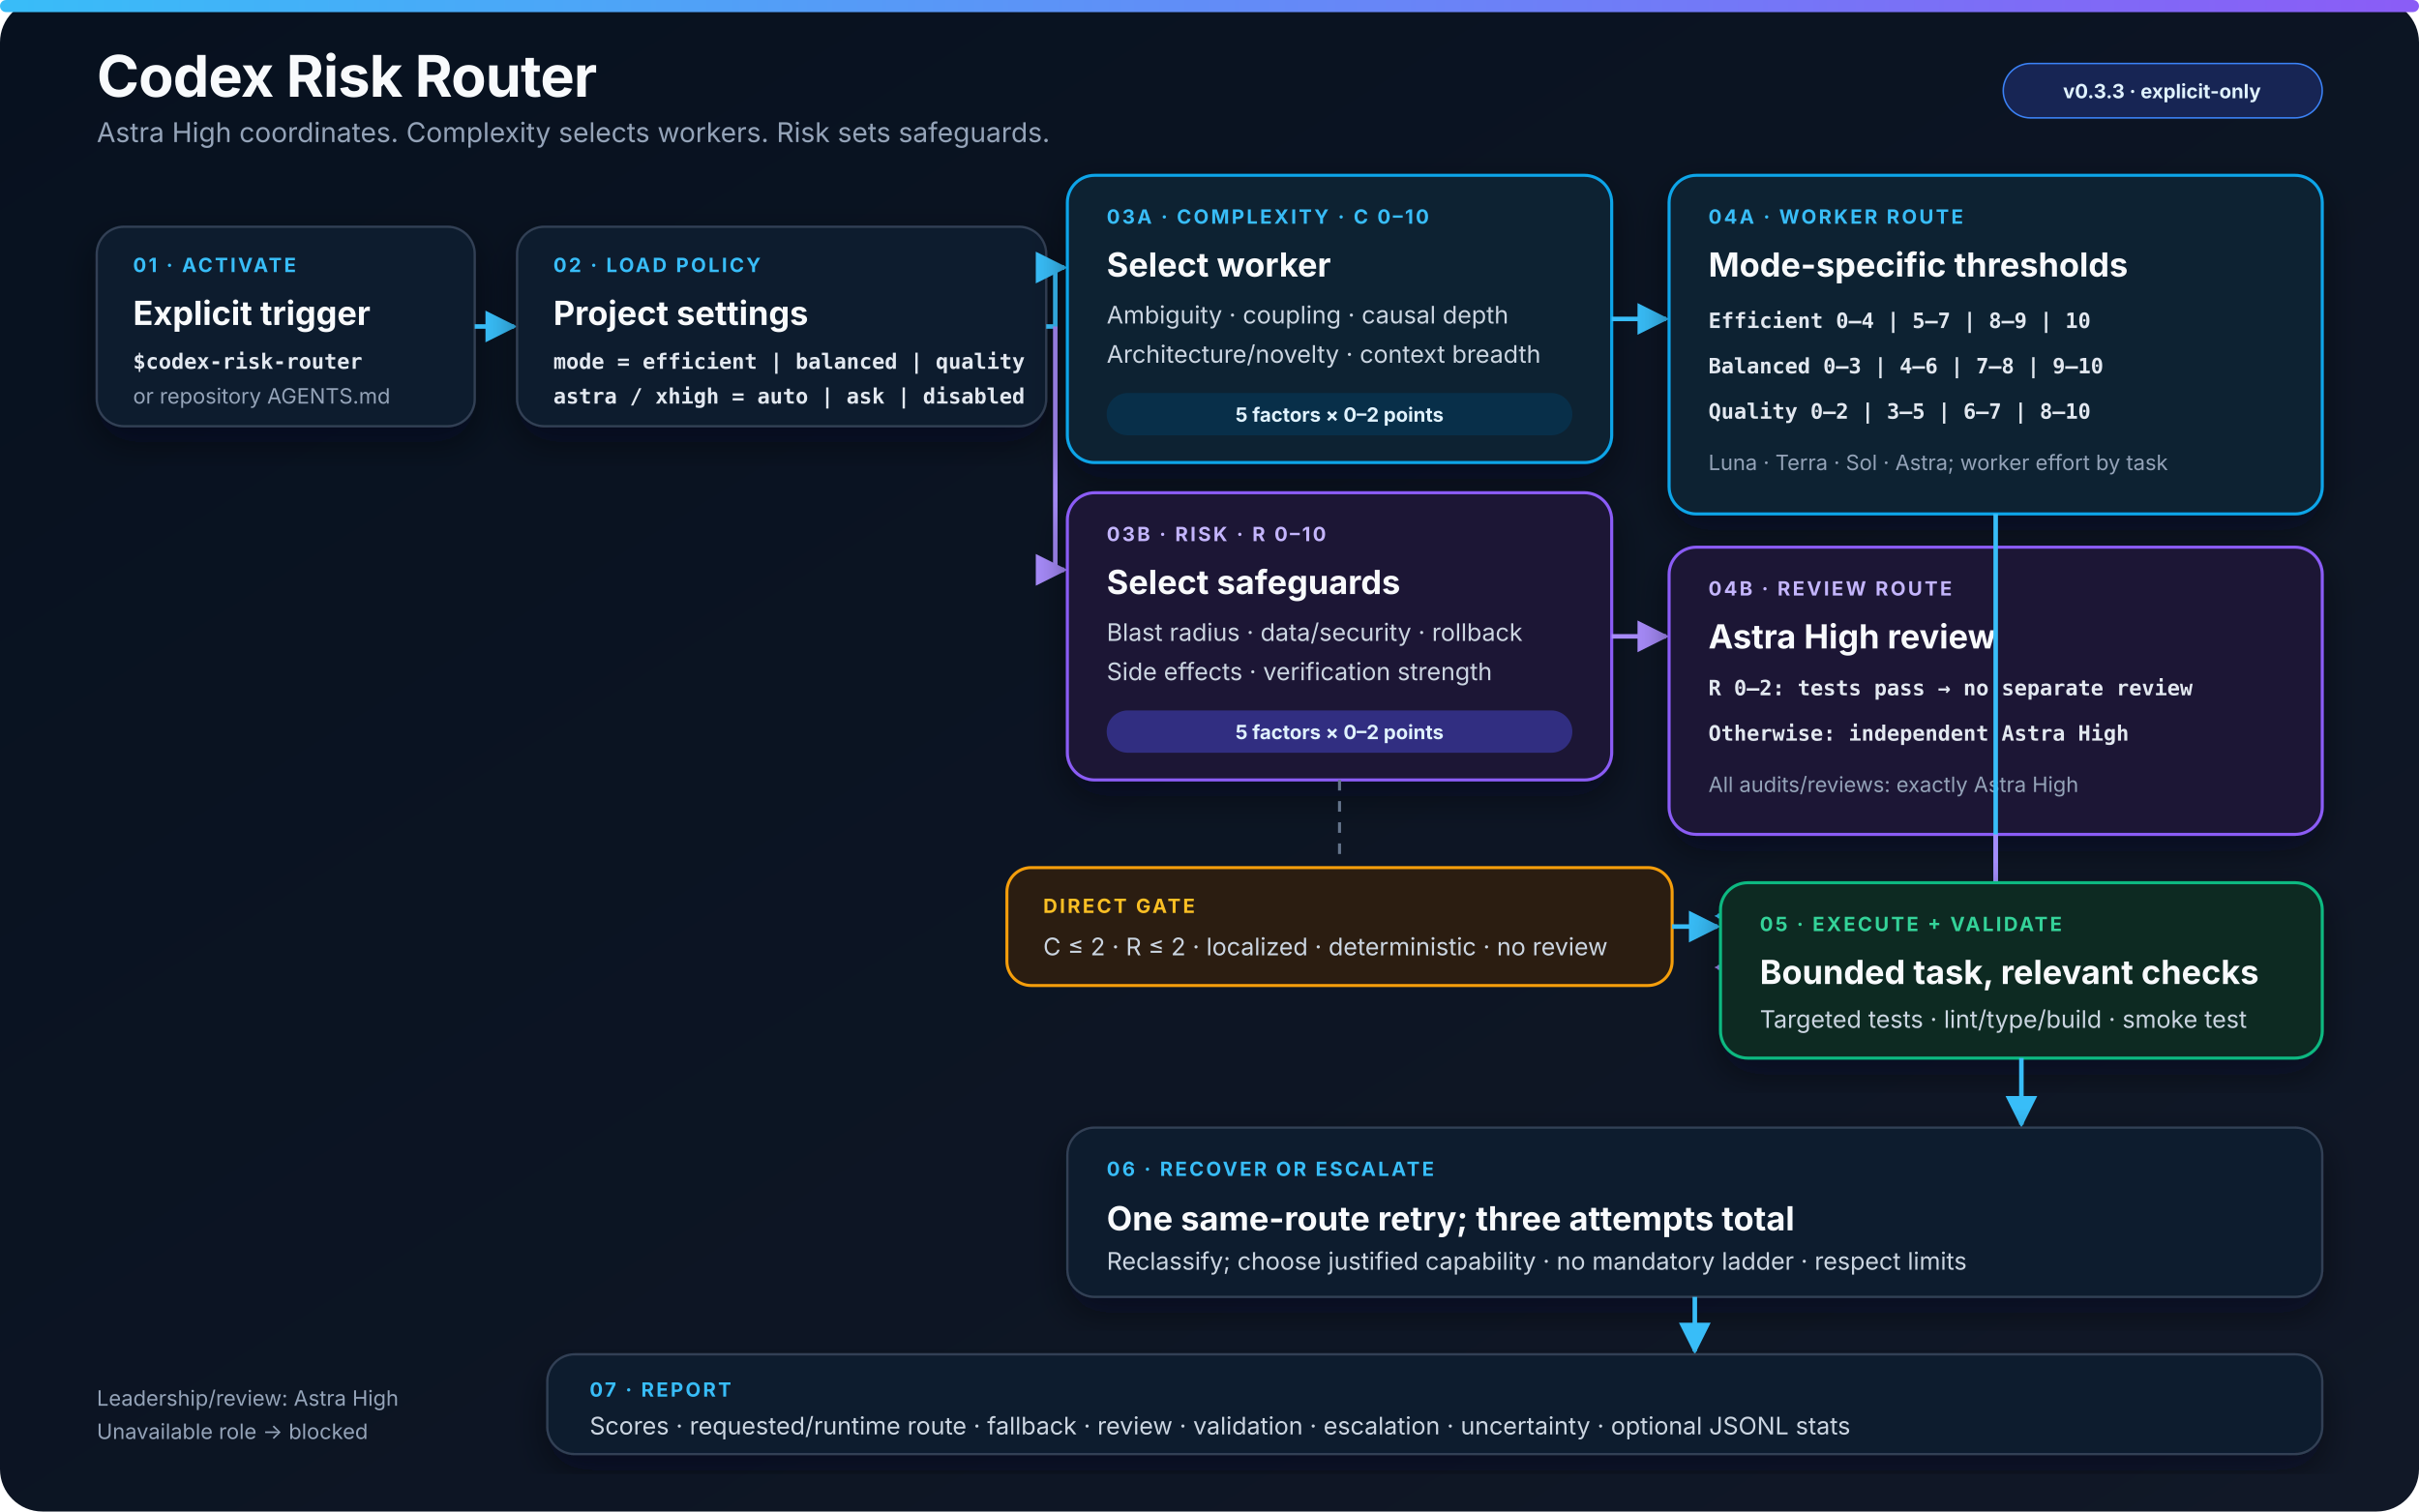
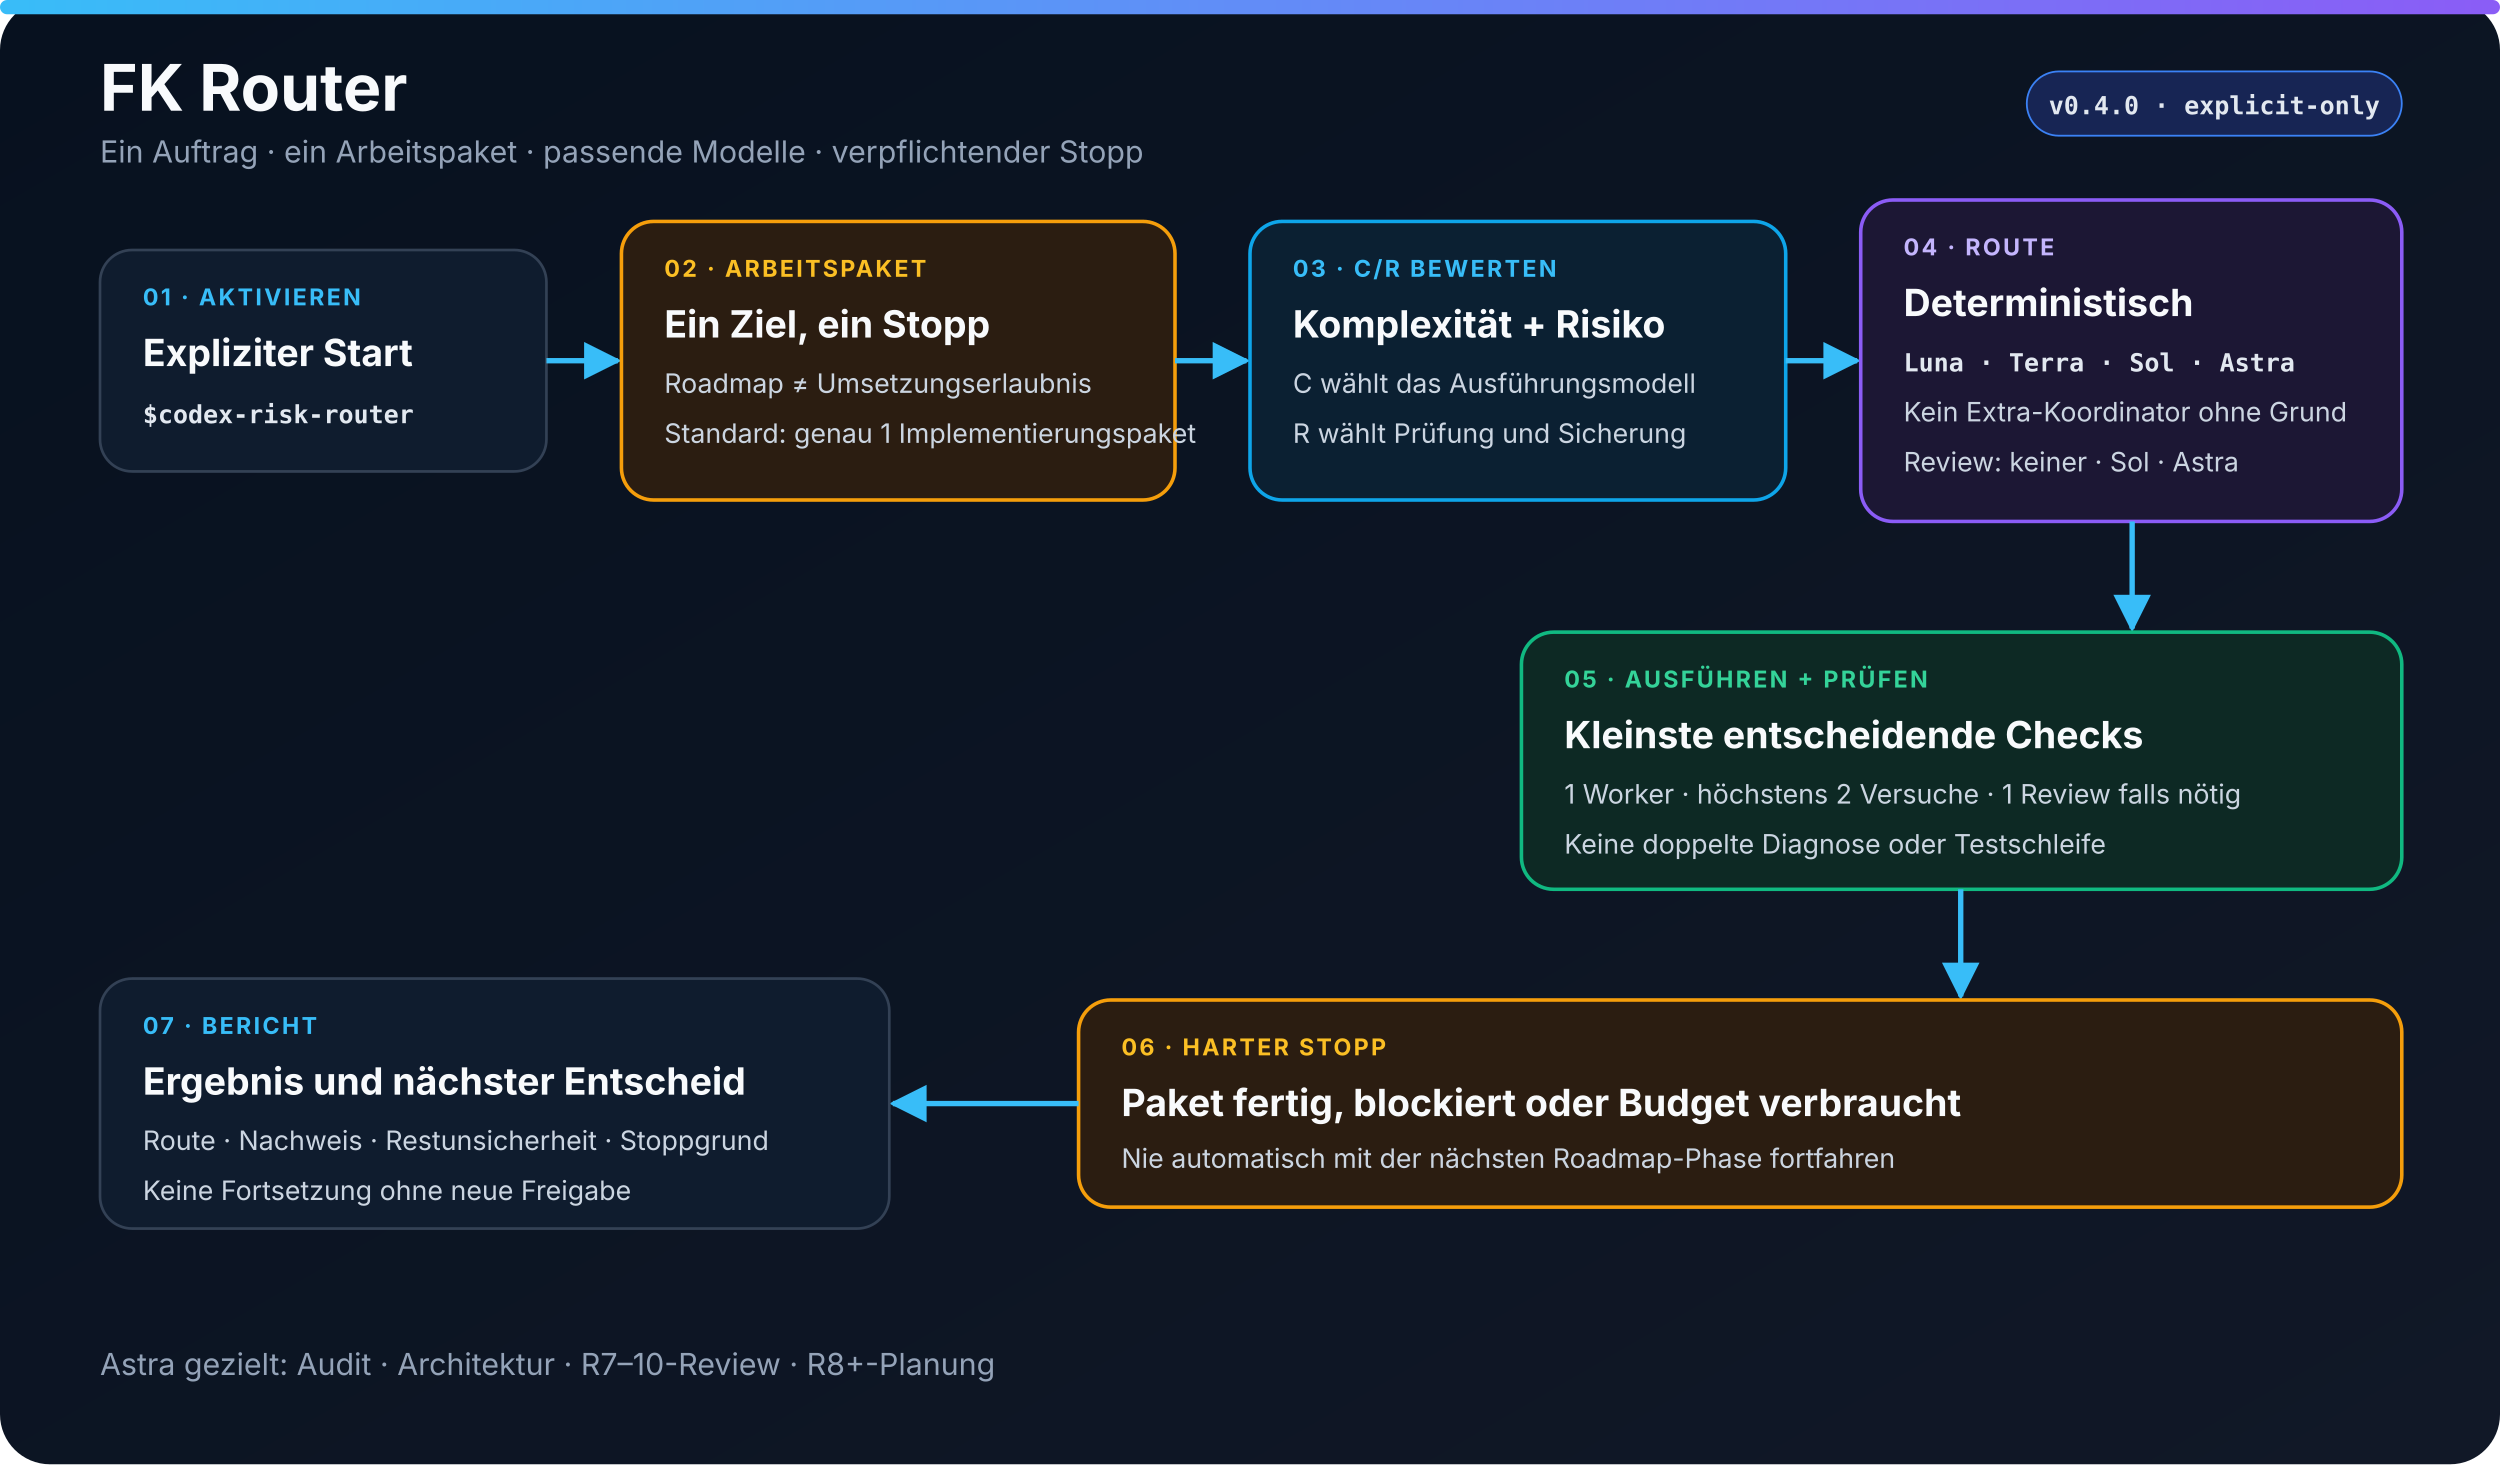
- <svg xmlns="http://www.w3.org/2000/svg" viewBox="0 0 1600 1000" role="img" aria-labelledby="title desc">
+ <svg xmlns="http://www.w3.org/2000/svg" viewBox="0 0 1400 820" role="img" aria-labelledby="title desc">
  <defs>
    <linearGradient id="bg" x1="0" y1="0" x2="1" y2="1">
      <stop offset="0" stop-color="#07111f" />
      <stop offset="1" stop-color="#111827" />
    </linearGradient>
    <linearGradient id="accent" x1="0" y1="0" x2="1" y2="0">
      <stop offset="0" stop-color="#38bdf8" />
      <stop offset="1" stop-color="#8b5cf6" />
    </linearGradient>
-     <filter id="shadow" x="-20%" y="-20%" width="140%" height="140%">
-       <feDropShadow dx="0" dy="10" stdDeviation="12" flood-color="#020617" flood-opacity="0.45" />
-     </filter>
-     <marker id="arrowBlue" viewBox="0 0 10 10" refX="9" refY="5" markerWidth="7" markerHeight="7" orient="auto-start-reverse">
-       <path d="M 0 0 L 10 5 L 0 10 z" fill="#38bdf8" />
-     </marker>
-     <marker id="arrowPurple" viewBox="0 0 10 10" refX="9" refY="5" markerWidth="7" markerHeight="7" orient="auto-start-reverse">
-       <path d="M 0 0 L 10 5 L 0 10 z" fill="#a78bfa" />
+     <marker id="arrow" viewBox="0 0 10 10" refX="9" refY="5" markerWidth="7" markerHeight="7" orient="auto">
+       <path d="M0 0 L10 5 L0 10Z" fill="#38bdf8" />
    </marker>
    <style>
-       .title { font: 700 38px Inter, Segoe UI, Arial, sans-serif; fill: #f8fafc; letter-spacing: -0.5px; }
-       .subtitle { font: 400 18px Inter, Segoe UI, Arial, sans-serif; fill: #94a3b8; }
-       .step { font: 700 13px Inter, Segoe UI, Arial, sans-serif; fill: #38bdf8; letter-spacing: 1.5px; }
-       .head { font: 700 22px Inter, Segoe UI, Arial, sans-serif; fill: #f8fafc; }
-       .body { font: 400 16px Inter, Segoe UI, Arial, sans-serif; fill: #cbd5e1; }
-       .small { font: 400 14px Inter, Segoe UI, Arial, sans-serif; fill: #94a3b8; }
-       .mono { font: 600 14px ui-monospace, SFMono-Regular, Consolas, monospace; fill: #e2e8f0; }
-       .pill { font: 700 13px Inter, Segoe UI, Arial, sans-serif; fill: #e0f2fe; }
-       .card { fill: #0f1c2e; stroke: #334155; stroke-width: 1.5; }
-       .blue-card { fill: #0b2032; stroke: #0ea5e9; stroke-width: 2; }
-       .purple-card { fill: #1c1734; stroke: #8b5cf6; stroke-width: 2; }
-       .green-card { fill: #0d2924; stroke: #10b981; stroke-width: 2; }
-       .orange-card { fill: #2b1d11; stroke: #f59e0b; stroke-width: 2; }
-       .line-blue { fill: none; stroke: #38bdf8; stroke-width: 3; marker-end: url(#arrowBlue); }
-       .line-purple { fill: none; stroke: #a78bfa; stroke-width: 3; marker-end: url(#arrowPurple); }
-       .line-muted { fill: none; stroke: #64748b; stroke-width: 2; stroke-dasharray: 7 7; }
+       .title{font:700 36px Inter,Segoe UI,Arial,sans-serif;fill:#f8fafc}
+       .sub{font:400 17px Inter,Segoe UI,Arial,sans-serif;fill:#94a3b8}
+       .step{font:700 13px Inter,Segoe UI,Arial,sans-serif;fill:#38bdf8;letter-spacing:1.3px}
+       .head{font:700 21px Inter,Segoe UI,Arial,sans-serif;fill:#f8fafc}
+       .body{font:400 15px Inter,Segoe UI,Arial,sans-serif;fill:#cbd5e1}
+       .mono{font:600 14px ui-monospace,Consolas,monospace;fill:#e2e8f0}
+       .card{fill:#0f1c2e;stroke:#334155;stroke-width:1.5}
+       .blue{fill:#0b2032;stroke:#0ea5e9;stroke-width:2}
+       .purple{fill:#1c1734;stroke:#8b5cf6;stroke-width:2}
+       .green{fill:#0d2924;stroke:#10b981;stroke-width:2}
+       .orange{fill:#2b1d11;stroke:#f59e0b;stroke-width:2}
+       .line{fill:none;stroke:#38bdf8;stroke-width:3;marker-end:url(#arrow)}
    </style>
  </defs>
-   <rect width="1600" height="1000" rx="28" fill="url(#bg)" />
-   <rect x="0" y="0" width="1600" height="8" rx="4" fill="url(#accent)" />
-   <text x="64" y="64" class="title">Codex Risk Router</text>
-   <text x="64" y="94" class="subtitle">Astra High coordinates. Complexity selects workers. Risk sets safeguards.</text>
-   <rect x="1325" y="42" width="211" height="36" rx="18" fill="#172554" stroke="#3b82f6" />
-   <text x="1430" y="65" text-anchor="middle" class="pill">v0.3.3 · explicit-only</text>
-   <g filter="url(#shadow)">
-     <rect x="64" y="150" width="250" height="132" rx="18" class="card" />
-   </g>
-   <text x="88" y="180" class="step">01 · ACTIVATE</text>
-   <text x="88" y="215" class="head">Explicit trigger</text>
-   <text x="88" y="244" class="mono">$codex-risk-router</text>
-   <text x="88" y="267" class="small">or repository AGENTS.md</text>
-   <path d="M314 216 H340" class="line-blue" />
-   <g filter="url(#shadow)">
-     <rect x="342" y="150" width="350" height="132" rx="18" class="card" />
-   </g>
-   <text x="366" y="180" class="step">02 · LOAD POLICY</text>
-   <text x="366" y="215" class="head">Project settings</text>
-   <text x="366" y="244" class="mono">mode = efficient | balanced | quality</text>
-   <text x="366" y="267" class="mono">astra / xhigh = auto | ask | disabled</text>
-   <path d="M692 216 H698 V177 H704" class="line-blue" />
-   <path d="M698 216 V377 H704" class="line-purple" />
-   <g filter="url(#shadow)">
-     <rect x="706" y="116" width="360" height="190" rx="18" class="blue-card" />
-   </g>
-   <text x="732" y="148" class="step">03A · COMPLEXITY · C 0–10</text>
-   <text x="732" y="183" class="head">Select worker</text>
-   <text x="732" y="214" class="body">Ambiguity · coupling · causal depth</text>
-   <text x="732" y="240" class="body">Architecture/novelty · context breadth</text>
-   <rect x="732" y="260" width="308" height="28" rx="14" fill="#082f49" />
-   <text x="886" y="279" text-anchor="middle" class="pill">5 factors × 0–2 points</text>
-   <g filter="url(#shadow)">
-     <rect x="706" y="326" width="360" height="190" rx="18" class="purple-card" />
-   </g>
-   <text x="732" y="358" class="step" style="fill:#c4b5fd">03B · RISK · R 0–10</text>
-   <text x="732" y="393" class="head">Select safeguards</text>
-   <text x="732" y="424" class="body">Blast radius · data/security · rollback</text>
-   <text x="732" y="450" class="body">Side effects · verification strength</text>
-   <rect x="732" y="470" width="308" height="28" rx="14" fill="#312e81" />
-   <text x="886" y="489" text-anchor="middle" class="pill">5 factors × 0–2 points</text>
-   <path d="M1066 211 H1102" class="line-blue" />
-   <g filter="url(#shadow)">
-     <rect x="1104" y="116" width="432" height="224" rx="18" class="blue-card" />
-   </g>
-   <text x="1130" y="148" class="step">04A · WORKER ROUTE</text>
-   <text x="1130" y="183" class="head">Mode-specific thresholds</text>
-   <text x="1130" y="217" class="mono">Efficient  0–4  | 5–7 | 8–9 | 10</text>
-   <text x="1130" y="247" class="mono">Balanced   0–3  | 4–6 | 7–8 | 9–10</text>
-   <text x="1130" y="277" class="mono">Quality    0–2  | 3–5 | 6–7 | 8–10</text>
-   <text x="1130" y="311" class="small">Luna · Terra · Sol · Astra; worker effort by task</text>
-   <path d="M1066 421 H1102" class="line-purple" />
-   <g filter="url(#shadow)">
-     <rect x="1104" y="362" width="432" height="190" rx="18" class="purple-card" />
-   </g>
-   <text x="1130" y="394" class="step" style="fill:#c4b5fd">04B · REVIEW ROUTE</text>
-   <text x="1130" y="429" class="head">Astra High review</text>
-   <text x="1130" y="460" class="mono">R 0–2: tests pass → no separate review</text>
-   <text x="1130" y="490" class="mono">Otherwise: independent Astra High</text>
-   <text x="1130" y="524" class="small">All audits/reviews: exactly Astra High</text>
-   <path d="M886 516 V572" class="line-muted" />
-   <rect x="666" y="574" width="440" height="78" rx="16" class="orange-card" />
-   <text x="690" y="604" class="step" style="fill:#fbbf24">DIRECT GATE</text>
-   <text x="690" y="632" class="body">C ≤ 2 · R ≤ 2 · localized · deterministic · no review</text>
-   <path d="M1320 340 V606 H1136" class="line-blue" />
-   <path d="M1320 552 V640 H1136" class="line-purple" />
-   <path d="M1106 613 H1136" class="line-blue" />
-   <g filter="url(#shadow)">
-     <rect x="1138" y="584" width="398" height="116" rx="18" class="green-card" />
-   </g>
-   <text x="1164" y="616" class="step" style="fill:#34d399">05 · EXECUTE + VALIDATE</text>
-   <text x="1164" y="651" class="head">Bounded task, relevant checks</text>
-   <text x="1164" y="680" class="body">Targeted tests · lint/type/build · smoke test</text>
-   <path d="M1337 700 V744" class="line-blue" />
-   <g filter="url(#shadow)">
-     <rect x="706" y="746" width="830" height="112" rx="18" class="card" />
-   </g>
-   <text x="732" y="778" class="step">06 · RECOVER OR ESCALATE</text>
-   <text x="732" y="814" class="head">One same-route retry; three attempts total</text>
-   <text x="732" y="840" class="body">Reclassify; choose justified capability · no mandatory ladder · respect limits</text>
-   <path d="M1121 858 V894" class="line-blue" />
-   <g filter="url(#shadow)">
-     <rect x="362" y="896" width="1174" height="66" rx="18" class="card" />
-   </g>
-   <text x="390" y="924" class="step">07 · REPORT</text>
-   <text x="390" y="949" class="body">Scores · requested/runtime route · fallback · review · validation · escalation · uncertainty · optional JSONL stats</text>
-   <text x="64" y="930" class="small">Leadership/review: Astra High</text>
-   <text x="64" y="952" class="small">Unavailable role → blocked</text>
+   <rect width="1400" height="820" rx="28" fill="url(#bg)" />
+   <rect width="1400" height="8" rx="4" fill="url(#accent)" />
+   <text x="56" y="62" class="title">FK Router</text>
+   <text x="56" y="91" class="sub">Ein Auftrag · ein Arbeitspaket · passende Modelle · verpflichtender Stopp</text>
+   <rect x="1135" y="40" width="210" height="36" rx="18" fill="#172554" stroke="#3b82f6" />
+   <text x="1240" y="64" text-anchor="middle" class="mono">v0.4.0 · explicit-only</text>
+   <rect x="56" y="140" width="250" height="124" rx="18" class="card" />
+   <text x="80" y="171" class="step">01 · AKTIVIEREN</text>
+   <text x="80" y="205" class="head">Expliziter Start</text>
+   <text x="80" y="237" class="mono">$codex-risk-router</text>
+   <path d="M306 202 H346" class="line" />
+   <rect x="348" y="124" width="310" height="156" rx="18" class="orange" />
+   <text x="372" y="155" class="step" style="fill:#fbbf24">02 · ARBEITSPAKET</text>
+   <text x="372" y="189" class="head">Ein Ziel, ein Stopp</text>
+   <text x="372" y="220" class="body">Roadmap ≠ Umsetzungserlaubnis</text>
+   <text x="372" y="248" class="body">Standard: genau 1 Implementierungspaket</text>
+   <path d="M658 202 H698" class="line" />
+   <rect x="700" y="124" width="300" height="156" rx="18" class="blue" />
+   <text x="724" y="155" class="step">03 · C/R BEWERTEN</text>
+   <text x="724" y="189" class="head">Komplexität + Risiko</text>
+   <text x="724" y="220" class="body">C wählt das Ausführungsmodell</text>
+   <text x="724" y="248" class="body">R wählt Prüfung und Sicherung</text>
+   <path d="M1000 202 H1040" class="line" />
+   <rect x="1042" y="112" width="303" height="180" rx="18" class="purple" />
+   <text x="1066" y="143" class="step" style="fill:#c4b5fd">04 · ROUTE</text>
+   <text x="1066" y="177" class="head">Deterministisch</text>
+   <text x="1066" y="208" class="mono">Luna · Terra · Sol · Astra</text>
+   <text x="1066" y="236" class="body">Kein Extra-Koordinator ohne Grund</text>
+   <text x="1066" y="264" class="body">Review: keiner · Sol · Astra</text>
+   <path d="M1194 292 V352" class="line" />
+   <rect x="852" y="354" width="493" height="144" rx="18" class="green" />
+   <text x="876" y="385" class="step" style="fill:#34d399">05 · AUSFÜHREN + PRÜFEN</text>
+   <text x="876" y="419" class="head">Kleinste entscheidende Checks</text>
+   <text x="876" y="450" class="body">1 Worker · höchstens 2 Versuche · 1 Review falls nötig</text>
+   <text x="876" y="478" class="body">Keine doppelte Diagnose oder Testschleife</text>
+   <path d="M1098 498 V558" class="line" />
+   <rect x="604" y="560" width="741" height="116" rx="18" class="orange" />
+   <text x="628" y="591" class="step" style="fill:#fbbf24">06 · HARTER STOPP</text>
+   <text x="628" y="625" class="head">Paket fertig, blockiert oder Budget verbraucht</text>
+   <text x="628" y="654" class="body">Nie automatisch mit der nächsten Roadmap-Phase fortfahren</text>
+   <path d="M604 618 H500" class="line" />
+   <rect x="56" y="548" width="442" height="140" rx="18" class="card" />
+   <text x="80" y="579" class="step">07 · BERICHT</text>
+   <text x="80" y="613" class="head">Ergebnis und nächster Entscheid</text>
+   <text x="80" y="644" class="body">Route · Nachweis · Restunsicherheit · Stoppgrund</text>
+   <text x="80" y="672" class="body">Keine Fortsetzung ohne neue Freigabe</text>
+   <text x="56" y="770" class="sub">Astra gezielt: Audit · Architektur · R7–10-Review · R8+-Planung</text>
</svg>
